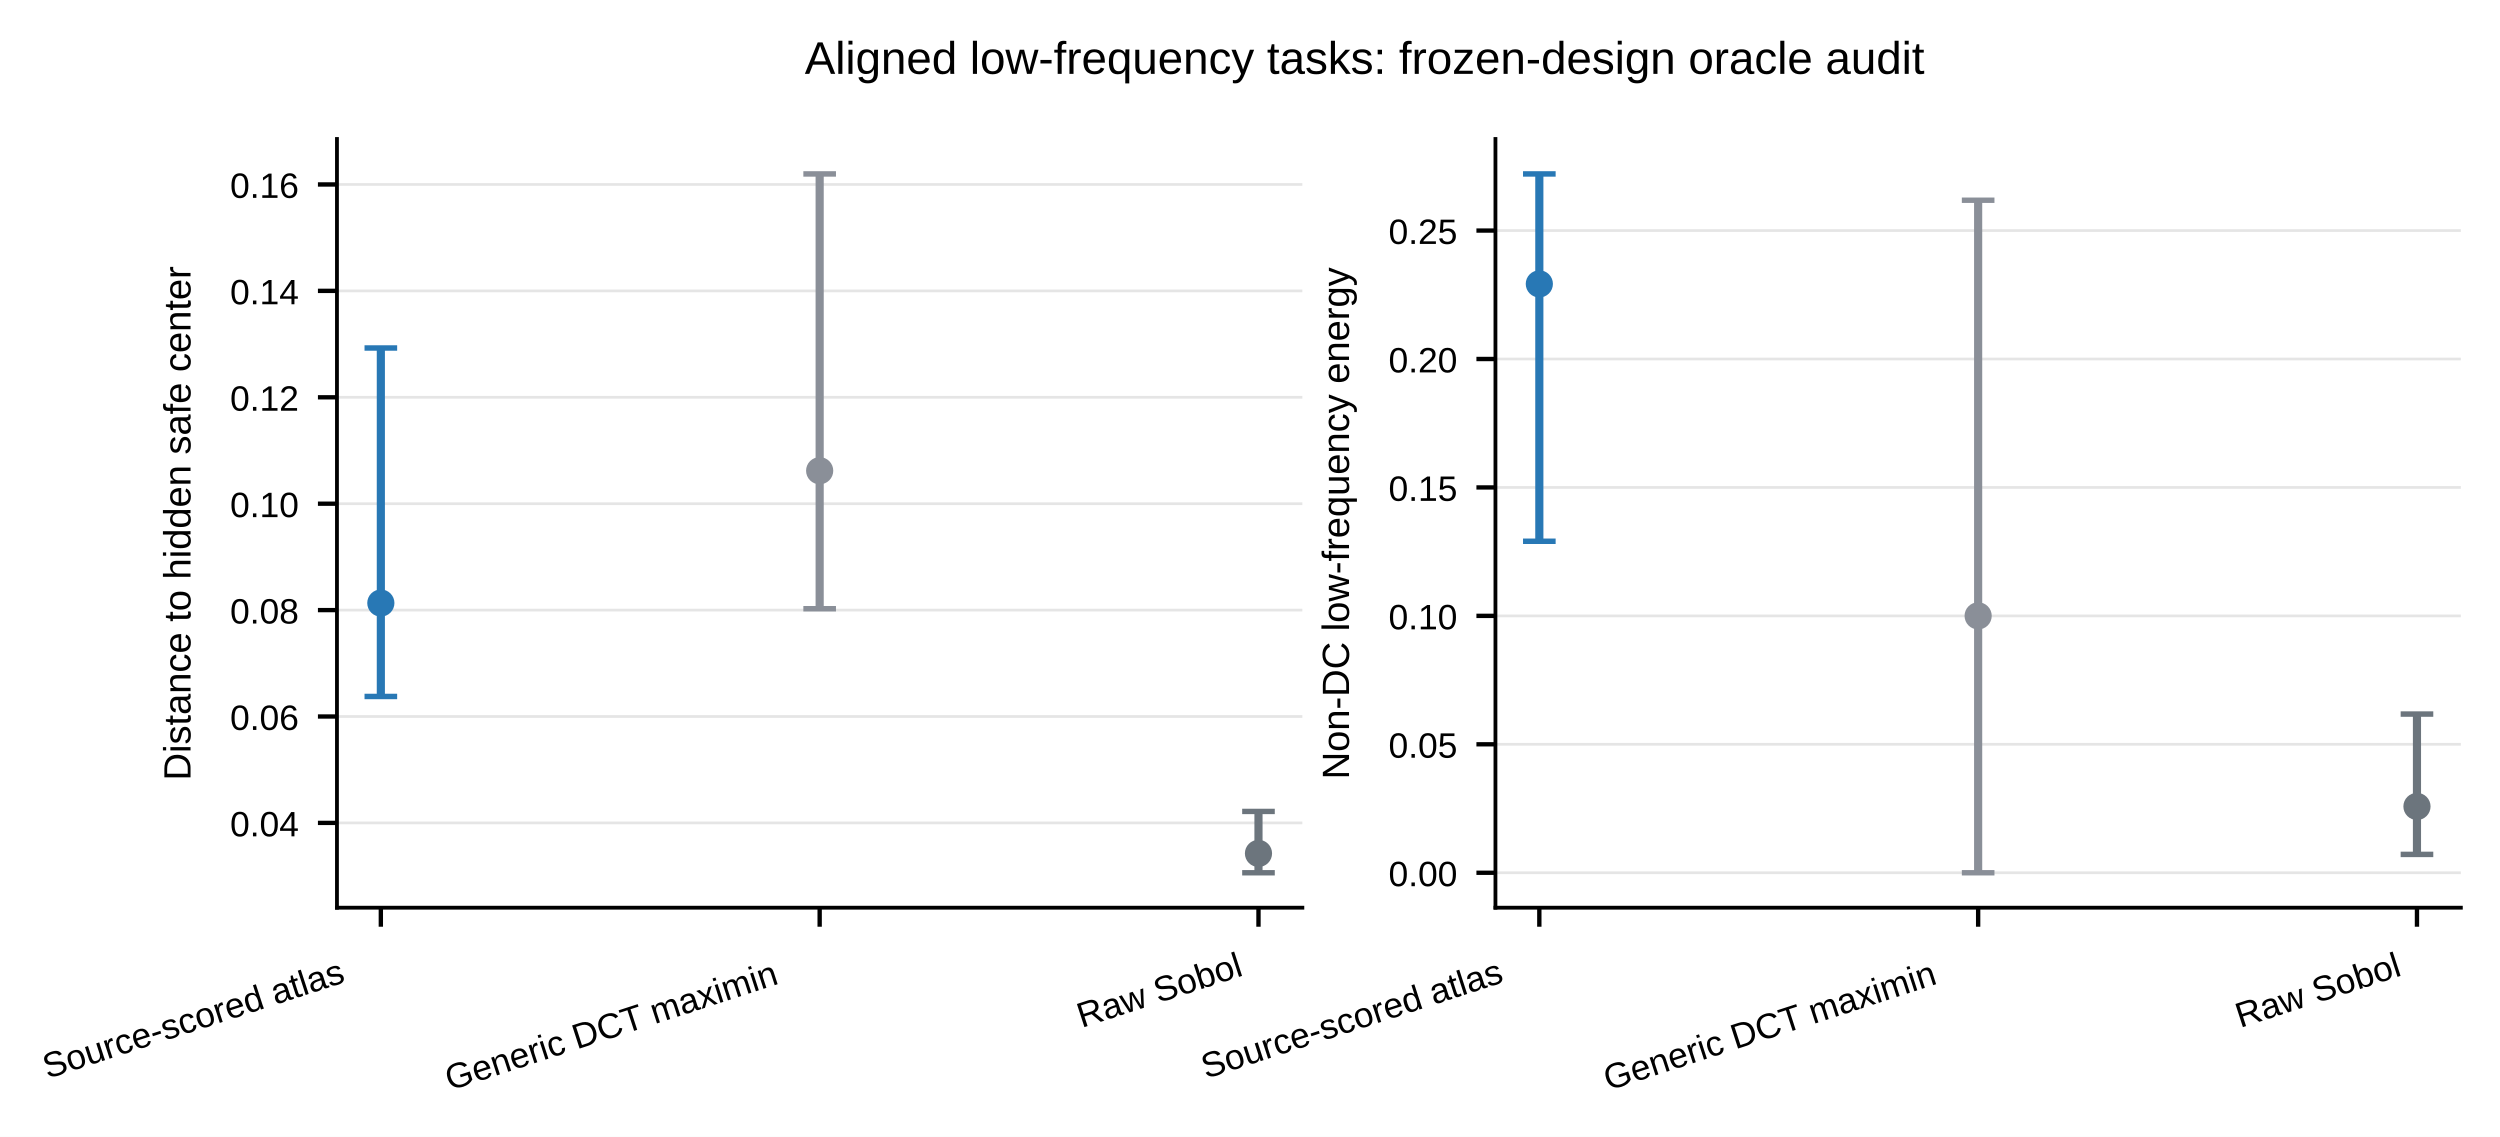
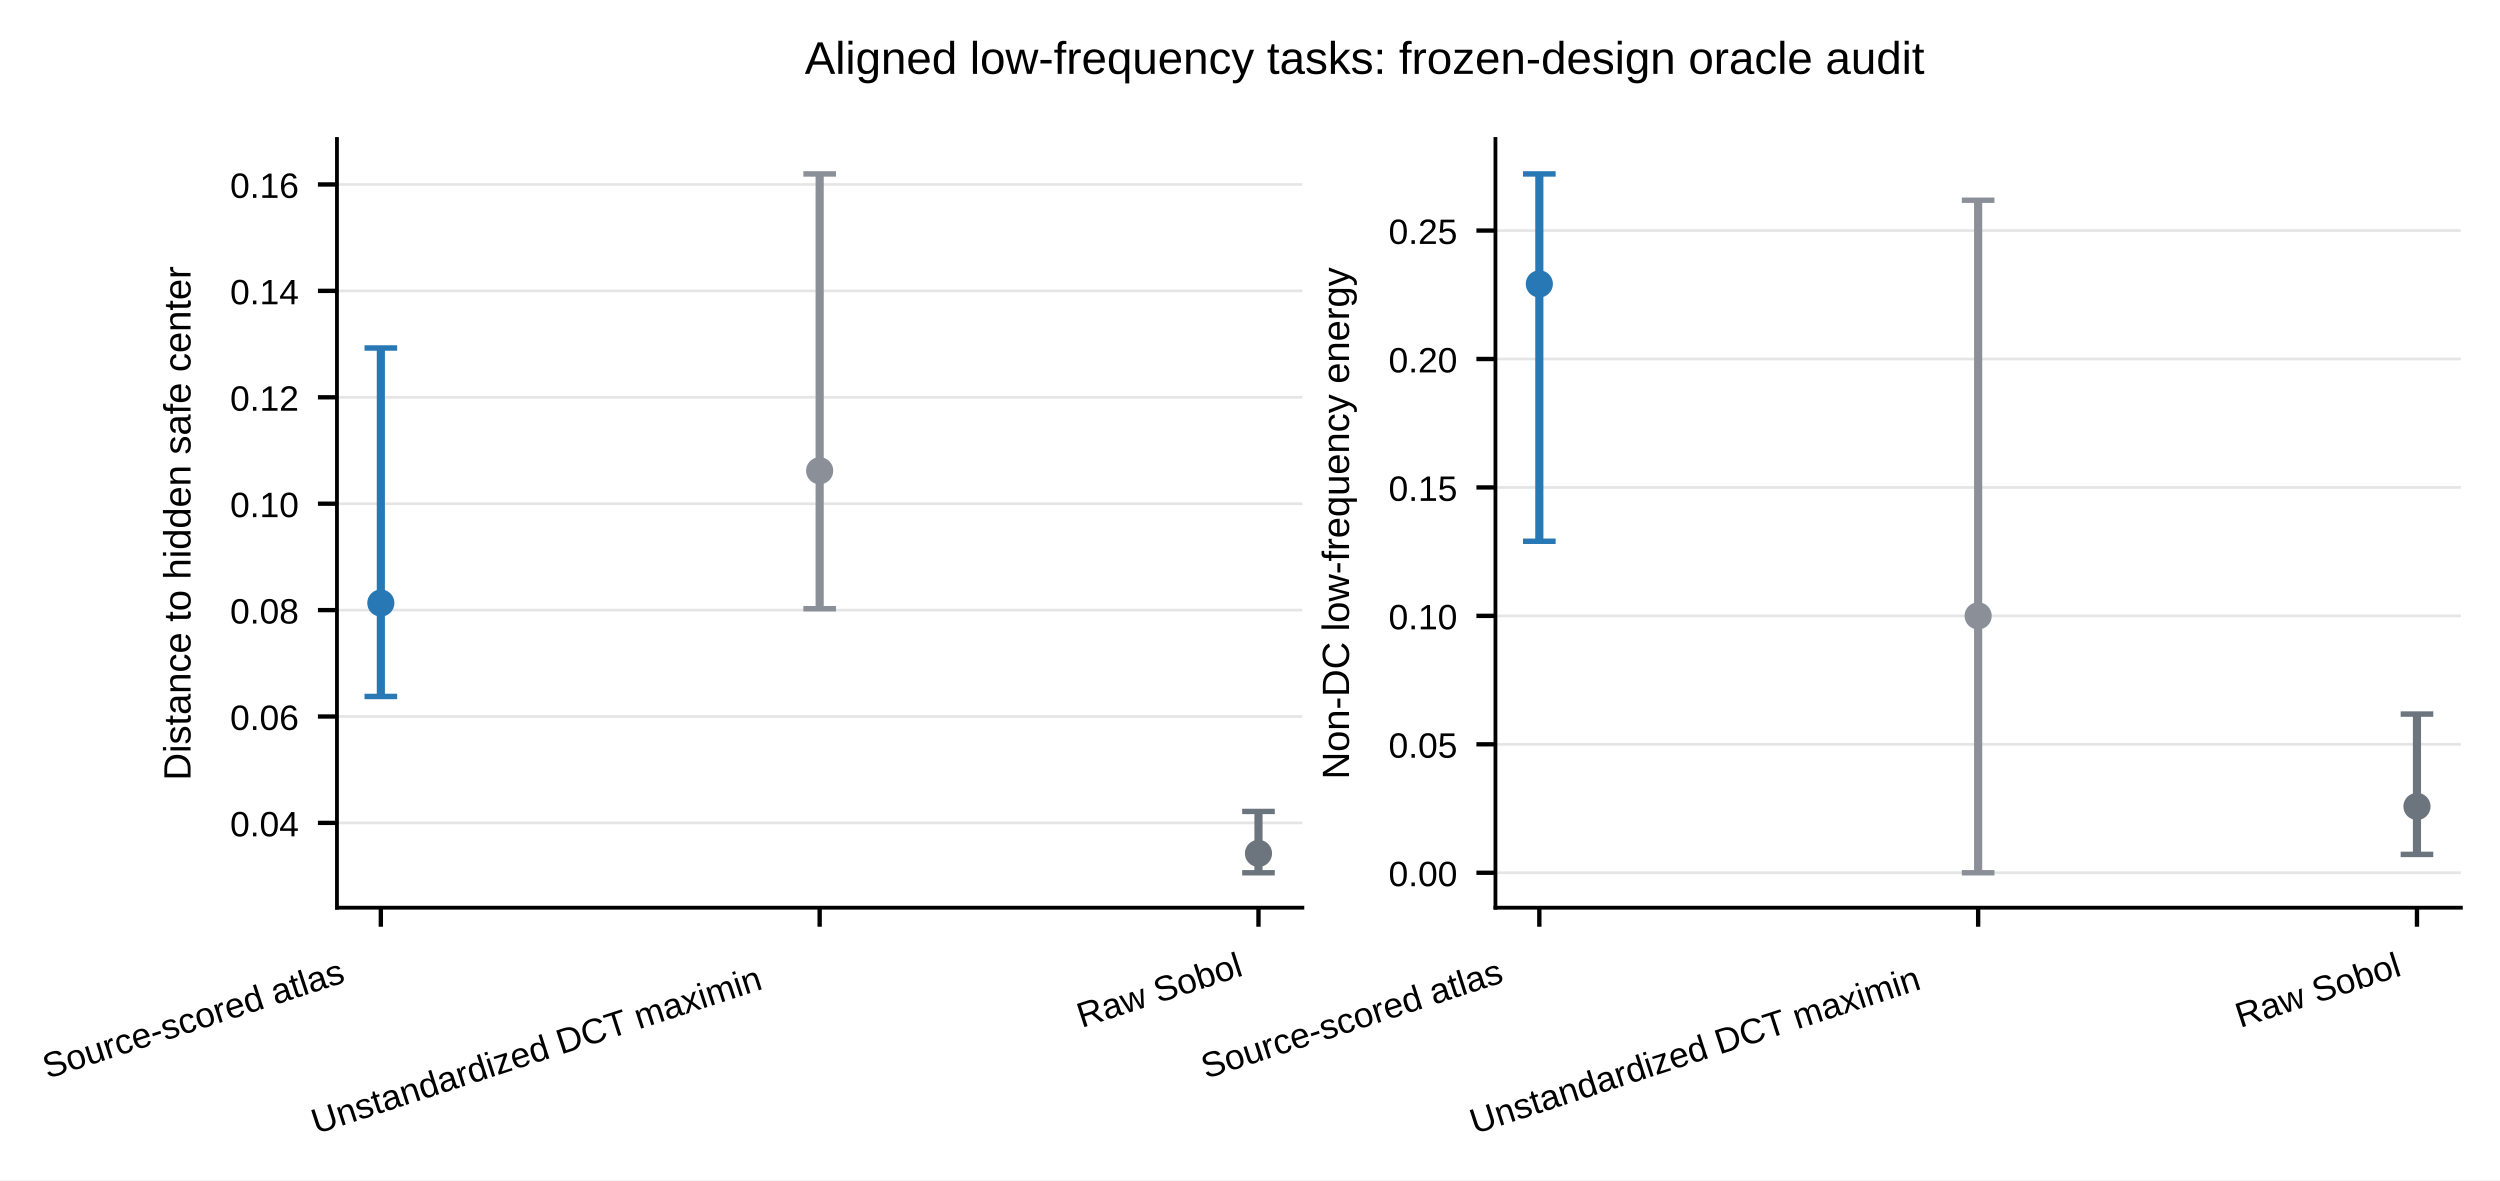
- <svg xmlns="http://www.w3.org/2000/svg" xmlns:xlink="http://www.w3.org/1999/xlink" width="459.769pt" height="209.079pt" viewBox="0 0 459.769 209.079" version="1.1">
+ <svg xmlns="http://www.w3.org/2000/svg" xmlns:xlink="http://www.w3.org/1999/xlink" width="459.769pt" height="217.065pt" viewBox="0 0 459.769 217.065" version="1.1">
  <defs>
    <style type="text/css">*{stroke-linejoin: round; stroke-linecap: butt}</style>
  </defs>
  <g id="figure_1">
    <g id="patch_1">
-       <path d="M 0 209.079 L 459.769 209.079 L 459.769 0 L 0 0 z " style="fill: #ffffff" />
+       <path d="M 0 217.065 L 459.769 217.065 L 459.769 0 L 0 0 z " style="fill: #ffffff" />
    </g>
    <g id="axes_1">
      <g id="patch_2">
        <path d="M 61.969 166.932 L 239.514 166.932 L 239.514 25.56 L 61.969 25.56 z " style="fill: #ffffff" />
      </g>
      <g id="matplotlib.axis_1">
        <g id="xtick_1">
          <g id="line2d_1">
            <defs>
-               <path id="mb98e358370" d="M 0 0 L 0 3.5 " style="stroke: #000000; stroke-width: 0.8" />
+               <path id="m4f5fe48f2e" d="M 0 0 L 0 3.5 " style="stroke: #000000; stroke-width: 0.8" />
            </defs>
            <g>
-               <use xlink:href="#mb98e358370" x="70.039" y="166.932" style="stroke: #000000; stroke-width: 0.8" />
+               <use xlink:href="#m4f5fe48f2e" x="70.039" y="166.932" style="stroke: #000000; stroke-width: 0.8" />
            </g>
          </g>
          <g id="text_1">
            <text style="font-size: 6.5px; font-family: 'Arial', 'Helvetica', 'DejaVu Sans', sans-serif" transform="translate(8.72623 198.4153) rotate(-18)">Source-scored atlas</text>
          </g>
        </g>
        <g id="xtick_2">
          <g id="line2d_2">
            <g>
-               <use xlink:href="#mb98e358370" x="150.742" y="166.932" style="stroke: #000000; stroke-width: 0.8" />
+               <use xlink:href="#m4f5fe48f2e" x="150.742" y="166.932" style="stroke: #000000; stroke-width: 0.8" />
            </g>
          </g>
          <g id="text_2">
-             <text style="font-size: 6.5px; font-family: 'Arial', 'Helvetica', 'DejaVu Sans', sans-serif" transform="translate(82.72621 200.5931) rotate(-18)">Generic DCT maximin</text>
+             <text style="font-size: 6.5px; font-family: 'Arial', 'Helvetica', 'DejaVu Sans', sans-serif" transform="translate(58.14653 208.5795) rotate(-18)">Unstandardized DCT maximin</text>
          </g>
        </g>
        <g id="xtick_3">
          <g id="line2d_3">
            <g>
-               <use xlink:href="#mb98e358370" x="231.444" y="166.932" style="stroke: #000000; stroke-width: 0.8" />
+               <use xlink:href="#m4f5fe48f2e" x="231.444" y="166.932" style="stroke: #000000; stroke-width: 0.8" />
            </g>
          </g>
          <g id="text_3">
            <text style="font-size: 6.5px; font-family: 'Arial', 'Helvetica', 'DejaVu Sans', sans-serif" transform="translate(198.93 189.058) rotate(-18)">Raw Sobol</text>
          </g>
        </g>
      </g>
      <g id="matplotlib.axis_2">
        <g id="ytick_1">
          <g id="line2d_4">
-             <path d="M 61.969 151.341 L 239.514 151.341 " clip-path="url(#pd9d3723306)" style="fill: none; stroke: #e5e5e5; stroke-width: 0.5; stroke-linecap: square" />
+             <path d="M 61.969 151.341 L 239.514 151.341 " clip-path="url(#p0f35e1a92f)" style="fill: none; stroke: #e5e5e5; stroke-width: 0.5; stroke-linecap: square" />
          </g>
          <g id="line2d_5">
            <defs>
-               <path id="mb928a11ca6" d="M 0 0 L -3.5 0 " style="stroke: #000000; stroke-width: 0.8" />
+               <path id="m8d4836cad5" d="M 0 0 L -3.5 0 " style="stroke: #000000; stroke-width: 0.8" />
            </defs>
            <g>
-               <use xlink:href="#mb928a11ca6" x="61.969" y="151.341" style="stroke: #000000; stroke-width: 0.8" />
+               <use xlink:href="#m8d4836cad5" x="61.969" y="151.341" style="stroke: #000000; stroke-width: 0.8" />
            </g>
          </g>
          <g id="text_4">
            <text style="font-size: 6.5px; font-family: 'Arial', 'Helvetica', 'DejaVu Sans', sans-serif; text-anchor: end" x="54.969" y="153.811" transform="rotate(-0 54.96897 153.8107)">0.04</text>
          </g>
        </g>
        <g id="ytick_2">
          <g id="line2d_6">
-             <path d="M 61.969 131.772 L 239.514 131.772 " clip-path="url(#pd9d3723306)" style="fill: none; stroke: #e5e5e5; stroke-width: 0.5; stroke-linecap: square" />
+             <path d="M 61.969 131.772 L 239.514 131.772 " clip-path="url(#p0f35e1a92f)" style="fill: none; stroke: #e5e5e5; stroke-width: 0.5; stroke-linecap: square" />
          </g>
          <g id="line2d_7">
            <g>
-               <use xlink:href="#mb928a11ca6" x="61.969" y="131.772" style="stroke: #000000; stroke-width: 0.8" />
+               <use xlink:href="#m8d4836cad5" x="61.969" y="131.772" style="stroke: #000000; stroke-width: 0.8" />
            </g>
          </g>
          <g id="text_5">
            <text style="font-size: 6.5px; font-family: 'Arial', 'Helvetica', 'DejaVu Sans', sans-serif; text-anchor: end" x="54.969" y="134.241" transform="rotate(-0 54.96897 134.2413)">0.06</text>
          </g>
        </g>
        <g id="ytick_3">
          <g id="line2d_8">
-             <path d="M 61.969 112.202 L 239.514 112.202 " clip-path="url(#pd9d3723306)" style="fill: none; stroke: #e5e5e5; stroke-width: 0.5; stroke-linecap: square" />
+             <path d="M 61.969 112.202 L 239.514 112.202 " clip-path="url(#p0f35e1a92f)" style="fill: none; stroke: #e5e5e5; stroke-width: 0.5; stroke-linecap: square" />
          </g>
          <g id="line2d_9">
            <g>
-               <use xlink:href="#mb928a11ca6" x="61.969" y="112.202" style="stroke: #000000; stroke-width: 0.8" />
+               <use xlink:href="#m8d4836cad5" x="61.969" y="112.202" style="stroke: #000000; stroke-width: 0.8" />
            </g>
          </g>
          <g id="text_6">
            <text style="font-size: 6.5px; font-family: 'Arial', 'Helvetica', 'DejaVu Sans', sans-serif; text-anchor: end" x="54.969" y="114.672" transform="rotate(-0 54.96897 114.6719)">0.08</text>
          </g>
        </g>
        <g id="ytick_4">
          <g id="line2d_10">
-             <path d="M 61.969 92.633 L 239.514 92.633 " clip-path="url(#pd9d3723306)" style="fill: none; stroke: #e5e5e5; stroke-width: 0.5; stroke-linecap: square" />
+             <path d="M 61.969 92.633 L 239.514 92.633 " clip-path="url(#p0f35e1a92f)" style="fill: none; stroke: #e5e5e5; stroke-width: 0.5; stroke-linecap: square" />
          </g>
          <g id="line2d_11">
            <g>
-               <use xlink:href="#mb928a11ca6" x="61.969" y="92.633" style="stroke: #000000; stroke-width: 0.8" />
+               <use xlink:href="#m8d4836cad5" x="61.969" y="92.633" style="stroke: #000000; stroke-width: 0.8" />
            </g>
          </g>
          <g id="text_7">
            <text style="font-size: 6.5px; font-family: 'Arial', 'Helvetica', 'DejaVu Sans', sans-serif; text-anchor: end" x="54.969" y="95.102" transform="rotate(-0 54.96897 95.10249)">0.10</text>
          </g>
        </g>
        <g id="ytick_5">
          <g id="line2d_12">
-             <path d="M 61.969 73.064 L 239.514 73.064 " clip-path="url(#pd9d3723306)" style="fill: none; stroke: #e5e5e5; stroke-width: 0.5; stroke-linecap: square" />
+             <path d="M 61.969 73.064 L 239.514 73.064 " clip-path="url(#p0f35e1a92f)" style="fill: none; stroke: #e5e5e5; stroke-width: 0.5; stroke-linecap: square" />
          </g>
          <g id="line2d_13">
            <g>
-               <use xlink:href="#mb928a11ca6" x="61.969" y="73.064" style="stroke: #000000; stroke-width: 0.8" />
+               <use xlink:href="#m8d4836cad5" x="61.969" y="73.064" style="stroke: #000000; stroke-width: 0.8" />
            </g>
          </g>
          <g id="text_8">
            <text style="font-size: 6.5px; font-family: 'Arial', 'Helvetica', 'DejaVu Sans', sans-serif; text-anchor: end" x="54.969" y="75.533" transform="rotate(-0 54.96897 75.53309)">0.12</text>
          </g>
        </g>
        <g id="ytick_6">
          <g id="line2d_14">
-             <path d="M 61.969 53.494 L 239.514 53.494 " clip-path="url(#pd9d3723306)" style="fill: none; stroke: #e5e5e5; stroke-width: 0.5; stroke-linecap: square" />
+             <path d="M 61.969 53.494 L 239.514 53.494 " clip-path="url(#p0f35e1a92f)" style="fill: none; stroke: #e5e5e5; stroke-width: 0.5; stroke-linecap: square" />
          </g>
          <g id="line2d_15">
            <g>
-               <use xlink:href="#mb928a11ca6" x="61.969" y="53.494" style="stroke: #000000; stroke-width: 0.8" />
+               <use xlink:href="#m8d4836cad5" x="61.969" y="53.494" style="stroke: #000000; stroke-width: 0.8" />
            </g>
          </g>
          <g id="text_9">
            <text style="font-size: 6.5px; font-family: 'Arial', 'Helvetica', 'DejaVu Sans', sans-serif; text-anchor: end" x="54.969" y="55.964" transform="rotate(-0 54.96897 55.96369)">0.14</text>
          </g>
        </g>
        <g id="ytick_7">
          <g id="line2d_16">
-             <path d="M 61.969 33.925 L 239.514 33.925 " clip-path="url(#pd9d3723306)" style="fill: none; stroke: #e5e5e5; stroke-width: 0.5; stroke-linecap: square" />
+             <path d="M 61.969 33.925 L 239.514 33.925 " clip-path="url(#p0f35e1a92f)" style="fill: none; stroke: #e5e5e5; stroke-width: 0.5; stroke-linecap: square" />
          </g>
          <g id="line2d_17">
            <g>
-               <use xlink:href="#mb928a11ca6" x="61.969" y="33.925" style="stroke: #000000; stroke-width: 0.8" />
+               <use xlink:href="#m8d4836cad5" x="61.969" y="33.925" style="stroke: #000000; stroke-width: 0.8" />
            </g>
          </g>
          <g id="text_10">
            <text style="font-size: 6.5px; font-family: 'Arial', 'Helvetica', 'DejaVu Sans', sans-serif; text-anchor: end" x="54.969" y="36.394" transform="rotate(-0 54.96897 36.39429)">0.16</text>
          </g>
        </g>
        <g id="text_11">
          <text style="font-size: 7px; font-family: 'Arial', 'Helvetica', 'DejaVu Sans', sans-serif; text-anchor: middle" x="35.041" y="96.246" transform="rotate(-90 35.04053 96.246)">Distance to hidden safe center</text>
        </g>
      </g>
      <g id="patch_3">
        <path d="M 61.969 166.932 L 61.969 25.56 " style="fill: none; stroke: #000000; stroke-width: 0.7; stroke-linejoin: miter; stroke-linecap: square" />
      </g>
      <g id="patch_4">
        <path d="M 61.969 166.932 L 239.514 166.932 " style="fill: none; stroke: #000000; stroke-width: 0.7; stroke-linejoin: miter; stroke-linecap: square" />
      </g>
      <g id="LineCollection_1">
-         <path d="M 70.039 128.085 L 70.039 64.001 " clip-path="url(#pd9d3723306)" style="fill: none; stroke: #2878b5; stroke-width: 1.5" />
+         <path d="M 70.039 128.085 L 70.039 64.001 " clip-path="url(#p0f35e1a92f)" style="fill: none; stroke: #2878b5; stroke-width: 1.5" />
      </g>
      <g id="line2d_18">
        <defs>
-           <path id="maf0c129cb4" d="M 3 0 L -3 -0 " style="stroke: #2878b5" />
-         </defs>
-         <g clip-path="url(#pd9d3723306)">
-           <use xlink:href="#maf0c129cb4" x="70.039" y="128.085" style="fill: #2878b5; stroke: #2878b5" />
+           <path id="m50826a1b98" d="M 3 0 L -3 -0 " style="stroke: #2878b5" />
+         </defs>
+         <g clip-path="url(#p0f35e1a92f)">
+           <use xlink:href="#m50826a1b98" x="70.039" y="128.085" style="fill: #2878b5; stroke: #2878b5" />
        </g>
      </g>
      <g id="line2d_19">
-         <g clip-path="url(#pd9d3723306)">
-           <use xlink:href="#maf0c129cb4" x="70.039" y="64.001" style="fill: #2878b5; stroke: #2878b5" />
+         <g clip-path="url(#p0f35e1a92f)">
+           <use xlink:href="#m50826a1b98" x="70.039" y="64.001" style="fill: #2878b5; stroke: #2878b5" />
        </g>
      </g>
      <g id="LineCollection_2">
-         <path d="M 150.742 111.951 L 150.742 31.986 " clip-path="url(#pd9d3723306)" style="fill: none; stroke: #8a8f98; stroke-width: 1.5" />
+         <path d="M 150.742 111.951 L 150.742 31.986 " clip-path="url(#p0f35e1a92f)" style="fill: none; stroke: #8a8f98; stroke-width: 1.5" />
      </g>
      <g id="line2d_20">
        <defs>
-           <path id="m10d795a74e" d="M 3 0 L -3 -0 " style="stroke: #8a8f98" />
-         </defs>
-         <g clip-path="url(#pd9d3723306)">
-           <use xlink:href="#m10d795a74e" x="150.742" y="111.951" style="fill: #8a8f98; stroke: #8a8f98" />
+           <path id="m8474475adc" d="M 3 0 L -3 -0 " style="stroke: #8a8f98" />
+         </defs>
+         <g clip-path="url(#p0f35e1a92f)">
+           <use xlink:href="#m8474475adc" x="150.742" y="111.951" style="fill: #8a8f98; stroke: #8a8f98" />
        </g>
      </g>
      <g id="line2d_21">
-         <g clip-path="url(#pd9d3723306)">
-           <use xlink:href="#m10d795a74e" x="150.742" y="31.986" style="fill: #8a8f98; stroke: #8a8f98" />
+         <g clip-path="url(#p0f35e1a92f)">
+           <use xlink:href="#m8474475adc" x="150.742" y="31.986" style="fill: #8a8f98; stroke: #8a8f98" />
        </g>
      </g>
      <g id="LineCollection_3">
-         <path d="M 231.444 160.506 L 231.444 149.227 " clip-path="url(#pd9d3723306)" style="fill: none; stroke: #6c757d; stroke-width: 1.5" />
+         <path d="M 231.444 160.506 L 231.444 149.227 " clip-path="url(#p0f35e1a92f)" style="fill: none; stroke: #6c757d; stroke-width: 1.5" />
      </g>
      <g id="line2d_22">
        <defs>
-           <path id="m1f20d39569" d="M 3 0 L -3 -0 " style="stroke: #6c757d" />
-         </defs>
-         <g clip-path="url(#pd9d3723306)">
-           <use xlink:href="#m1f20d39569" x="231.444" y="160.506" style="fill: #6c757d; stroke: #6c757d" />
+           <path id="mfd56d70ccc" d="M 3 0 L -3 -0 " style="stroke: #6c757d" />
+         </defs>
+         <g clip-path="url(#p0f35e1a92f)">
+           <use xlink:href="#mfd56d70ccc" x="231.444" y="160.506" style="fill: #6c757d; stroke: #6c757d" />
        </g>
      </g>
      <g id="line2d_23">
-         <g clip-path="url(#pd9d3723306)">
-           <use xlink:href="#m1f20d39569" x="231.444" y="149.227" style="fill: #6c757d; stroke: #6c757d" />
+         <g clip-path="url(#p0f35e1a92f)">
+           <use xlink:href="#mfd56d70ccc" x="231.444" y="149.227" style="fill: #6c757d; stroke: #6c757d" />
        </g>
      </g>
      <g id="line2d_24">
        <defs>
-           <path id="mbd29ed575e" d="M 0 2 C 0.53 2 1.039 1.789 1.414 1.414 C 1.789 1.039 2 0.53 2 0 C 2 -0.53 1.789 -1.039 1.414 -1.414 C 1.039 -1.789 0.53 -2 0 -2 C -0.53 -2 -1.039 -1.789 -1.414 -1.414 C -1.789 -1.039 -2 -0.53 -2 0 C -2 0.53 -1.789 1.039 -1.414 1.414 C -1.039 1.789 -0.53 2 0 2 z " style="stroke: #2878b5" />
-         </defs>
-         <g clip-path="url(#pd9d3723306)">
-           <use xlink:href="#mbd29ed575e" x="70.039" y="110.905" style="fill: #2878b5; stroke: #2878b5" />
+           <path id="m4d6c8a8531" d="M 0 2 C 0.53 2 1.039 1.789 1.414 1.414 C 1.789 1.039 2 0.53 2 0 C 2 -0.53 1.789 -1.039 1.414 -1.414 C 1.039 -1.789 0.53 -2 0 -2 C -0.53 -2 -1.039 -1.789 -1.414 -1.414 C -1.789 -1.039 -2 -0.53 -2 0 C -2 0.53 -1.789 1.039 -1.414 1.414 C -1.039 1.789 -0.53 2 0 2 z " style="stroke: #2878b5" />
+         </defs>
+         <g clip-path="url(#p0f35e1a92f)">
+           <use xlink:href="#m4d6c8a8531" x="70.039" y="110.905" style="fill: #2878b5; stroke: #2878b5" />
        </g>
      </g>
      <g id="line2d_25">
        <defs>
-           <path id="m57d4f3e8a6" d="M 0 2 C 0.53 2 1.039 1.789 1.414 1.414 C 1.789 1.039 2 0.53 2 0 C 2 -0.53 1.789 -1.039 1.414 -1.414 C 1.039 -1.789 0.53 -2 0 -2 C -0.53 -2 -1.039 -1.789 -1.414 -1.414 C -1.789 -1.039 -2 -0.53 -2 0 C -2 0.53 -1.789 1.039 -1.414 1.414 C -1.039 1.789 -0.53 2 0 2 z " style="stroke: #8a8f98" />
-         </defs>
-         <g clip-path="url(#pd9d3723306)">
-           <use xlink:href="#m57d4f3e8a6" x="150.742" y="86.57" style="fill: #8a8f98; stroke: #8a8f98" />
+           <path id="mee2d96d177" d="M 0 2 C 0.53 2 1.039 1.789 1.414 1.414 C 1.789 1.039 2 0.53 2 0 C 2 -0.53 1.789 -1.039 1.414 -1.414 C 1.039 -1.789 0.53 -2 0 -2 C -0.53 -2 -1.039 -1.789 -1.414 -1.414 C -1.789 -1.039 -2 -0.53 -2 0 C -2 0.53 -1.789 1.039 -1.414 1.414 C -1.039 1.789 -0.53 2 0 2 z " style="stroke: #8a8f98" />
+         </defs>
+         <g clip-path="url(#p0f35e1a92f)">
+           <use xlink:href="#mee2d96d177" x="150.742" y="86.57" style="fill: #8a8f98; stroke: #8a8f98" />
        </g>
      </g>
      <g id="line2d_26">
        <defs>
-           <path id="m4a54808464" d="M 0 2 C 0.53 2 1.039 1.789 1.414 1.414 C 1.789 1.039 2 0.53 2 0 C 2 -0.53 1.789 -1.039 1.414 -1.414 C 1.039 -1.789 0.53 -2 0 -2 C -0.53 -2 -1.039 -1.789 -1.414 -1.414 C -1.789 -1.039 -2 -0.53 -2 0 C -2 0.53 -1.789 1.039 -1.414 1.414 C -1.039 1.789 -0.53 2 0 2 z " style="stroke: #6c757d" />
-         </defs>
-         <g clip-path="url(#pd9d3723306)">
-           <use xlink:href="#m4a54808464" x="231.444" y="156.949" style="fill: #6c757d; stroke: #6c757d" />
+           <path id="m56569e4ada" d="M 0 2 C 0.53 2 1.039 1.789 1.414 1.414 C 1.789 1.039 2 0.53 2 0 C 2 -0.53 1.789 -1.039 1.414 -1.414 C 1.039 -1.789 0.53 -2 0 -2 C -0.53 -2 -1.039 -1.789 -1.414 -1.414 C -1.789 -1.039 -2 -0.53 -2 0 C -2 0.53 -1.789 1.039 -1.414 1.414 C -1.039 1.789 -0.53 2 0 2 z " style="stroke: #6c757d" />
+         </defs>
+         <g clip-path="url(#p0f35e1a92f)">
+           <use xlink:href="#m56569e4ada" x="231.444" y="156.949" style="fill: #6c757d; stroke: #6c757d" />
        </g>
      </g>
    </g>
    <g id="axes_2">
      <g id="patch_5">
        <path d="M 275.024 166.932 L 452.569 166.932 L 452.569 25.56 L 275.024 25.56 z " style="fill: #ffffff" />
      </g>
      <g id="matplotlib.axis_3">
        <g id="xtick_4">
          <g id="line2d_27">
            <g>
-               <use xlink:href="#mb98e358370" x="283.094" y="166.932" style="stroke: #000000; stroke-width: 0.8" />
+               <use xlink:href="#m4f5fe48f2e" x="283.094" y="166.932" style="stroke: #000000; stroke-width: 0.8" />
            </g>
          </g>
          <g id="text_12">
            <text style="font-size: 6.5px; font-family: 'Arial', 'Helvetica', 'DejaVu Sans', sans-serif" transform="translate(221.7808 198.4153) rotate(-18)">Source-scored atlas</text>
          </g>
        </g>
        <g id="xtick_5">
          <g id="line2d_28">
            <g>
-               <use xlink:href="#mb98e358370" x="363.796" y="166.932" style="stroke: #000000; stroke-width: 0.8" />
+               <use xlink:href="#m4f5fe48f2e" x="363.796" y="166.932" style="stroke: #000000; stroke-width: 0.8" />
            </g>
          </g>
          <g id="text_13">
-             <text style="font-size: 6.5px; font-family: 'Arial', 'Helvetica', 'DejaVu Sans', sans-serif" transform="translate(295.7808 200.5931) rotate(-18)">Generic DCT maximin</text>
+             <text style="font-size: 6.5px; font-family: 'Arial', 'Helvetica', 'DejaVu Sans', sans-serif" transform="translate(271.2011 208.5795) rotate(-18)">Unstandardized DCT maximin</text>
          </g>
        </g>
        <g id="xtick_6">
          <g id="line2d_29">
            <g>
-               <use xlink:href="#mb98e358370" x="444.499" y="166.932" style="stroke: #000000; stroke-width: 0.8" />
+               <use xlink:href="#m4f5fe48f2e" x="444.499" y="166.932" style="stroke: #000000; stroke-width: 0.8" />
            </g>
          </g>
          <g id="text_14">
            <text style="font-size: 6.5px; font-family: 'Arial', 'Helvetica', 'DejaVu Sans', sans-serif" transform="translate(411.9845 189.058) rotate(-18)">Raw Sobol</text>
          </g>
        </g>
      </g>
      <g id="matplotlib.axis_4">
        <g id="ytick_8">
          <g id="line2d_30">
-             <path d="M 275.024 160.506 L 452.569 160.506 " clip-path="url(#p1215fb3797)" style="fill: none; stroke: #e5e5e5; stroke-width: 0.5; stroke-linecap: square" />
+             <path d="M 275.024 160.506 L 452.569 160.506 " clip-path="url(#pd8466b58ce)" style="fill: none; stroke: #e5e5e5; stroke-width: 0.5; stroke-linecap: square" />
          </g>
          <g id="line2d_31">
            <g>
-               <use xlink:href="#mb928a11ca6" x="275.024" y="160.506" style="stroke: #000000; stroke-width: 0.8" />
+               <use xlink:href="#m8d4836cad5" x="275.024" y="160.506" style="stroke: #000000; stroke-width: 0.8" />
            </g>
          </g>
          <g id="text_15">
            <text style="font-size: 6.5px; font-family: 'Arial', 'Helvetica', 'DejaVu Sans', sans-serif; text-anchor: end" x="268.024" y="162.975" transform="rotate(-0 268.0235 162.9755)">0.00</text>
          </g>
        </g>
        <g id="ytick_9">
          <g id="line2d_32">
-             <path d="M 275.024 136.885 L 452.569 136.885 " clip-path="url(#p1215fb3797)" style="fill: none; stroke: #e5e5e5; stroke-width: 0.5; stroke-linecap: square" />
+             <path d="M 275.024 136.885 L 452.569 136.885 " clip-path="url(#pd8466b58ce)" style="fill: none; stroke: #e5e5e5; stroke-width: 0.5; stroke-linecap: square" />
          </g>
          <g id="line2d_33">
            <g>
-               <use xlink:href="#mb928a11ca6" x="275.024" y="136.885" style="stroke: #000000; stroke-width: 0.8" />
+               <use xlink:href="#m8d4836cad5" x="275.024" y="136.885" style="stroke: #000000; stroke-width: 0.8" />
            </g>
          </g>
          <g id="text_16">
            <text style="font-size: 6.5px; font-family: 'Arial', 'Helvetica', 'DejaVu Sans', sans-serif; text-anchor: end" x="268.024" y="139.354" transform="rotate(-0 268.0235 139.3544)">0.05</text>
          </g>
        </g>
        <g id="ytick_10">
          <g id="line2d_34">
-             <path d="M 275.024 113.264 L 452.569 113.264 " clip-path="url(#p1215fb3797)" style="fill: none; stroke: #e5e5e5; stroke-width: 0.5; stroke-linecap: square" />
+             <path d="M 275.024 113.264 L 452.569 113.264 " clip-path="url(#pd8466b58ce)" style="fill: none; stroke: #e5e5e5; stroke-width: 0.5; stroke-linecap: square" />
          </g>
          <g id="line2d_35">
            <g>
-               <use xlink:href="#mb928a11ca6" x="275.024" y="113.264" style="stroke: #000000; stroke-width: 0.8" />
+               <use xlink:href="#m8d4836cad5" x="275.024" y="113.264" style="stroke: #000000; stroke-width: 0.8" />
            </g>
          </g>
          <g id="text_17">
            <text style="font-size: 6.5px; font-family: 'Arial', 'Helvetica', 'DejaVu Sans', sans-serif; text-anchor: end" x="268.024" y="115.733" transform="rotate(-0 268.0235 115.7334)">0.10</text>
          </g>
        </g>
        <g id="ytick_11">
          <g id="line2d_36">
-             <path d="M 275.024 89.643 L 452.569 89.643 " clip-path="url(#p1215fb3797)" style="fill: none; stroke: #e5e5e5; stroke-width: 0.5; stroke-linecap: square" />
+             <path d="M 275.024 89.643 L 452.569 89.643 " clip-path="url(#pd8466b58ce)" style="fill: none; stroke: #e5e5e5; stroke-width: 0.5; stroke-linecap: square" />
          </g>
          <g id="line2d_37">
            <g>
-               <use xlink:href="#mb928a11ca6" x="275.024" y="89.643" style="stroke: #000000; stroke-width: 0.8" />
+               <use xlink:href="#m8d4836cad5" x="275.024" y="89.643" style="stroke: #000000; stroke-width: 0.8" />
            </g>
          </g>
          <g id="text_18">
            <text style="font-size: 6.5px; font-family: 'Arial', 'Helvetica', 'DejaVu Sans', sans-serif; text-anchor: end" x="268.024" y="92.112" transform="rotate(-0 268.0235 92.11228)">0.15</text>
          </g>
        </g>
        <g id="ytick_12">
          <g id="line2d_38">
-             <path d="M 275.024 66.022 L 452.569 66.022 " clip-path="url(#p1215fb3797)" style="fill: none; stroke: #e5e5e5; stroke-width: 0.5; stroke-linecap: square" />
+             <path d="M 275.024 66.022 L 452.569 66.022 " clip-path="url(#pd8466b58ce)" style="fill: none; stroke: #e5e5e5; stroke-width: 0.5; stroke-linecap: square" />
          </g>
          <g id="line2d_39">
            <g>
-               <use xlink:href="#mb928a11ca6" x="275.024" y="66.022" style="stroke: #000000; stroke-width: 0.8" />
+               <use xlink:href="#m8d4836cad5" x="275.024" y="66.022" style="stroke: #000000; stroke-width: 0.8" />
            </g>
          </g>
          <g id="text_19">
            <text style="font-size: 6.5px; font-family: 'Arial', 'Helvetica', 'DejaVu Sans', sans-serif; text-anchor: end" x="268.024" y="68.491" transform="rotate(-0 268.0235 68.49121)">0.20</text>
          </g>
        </g>
        <g id="ytick_13">
          <g id="line2d_40">
-             <path d="M 275.024 42.401 L 452.569 42.401 " clip-path="url(#p1215fb3797)" style="fill: none; stroke: #e5e5e5; stroke-width: 0.5; stroke-linecap: square" />
+             <path d="M 275.024 42.401 L 452.569 42.401 " clip-path="url(#pd8466b58ce)" style="fill: none; stroke: #e5e5e5; stroke-width: 0.5; stroke-linecap: square" />
          </g>
          <g id="line2d_41">
            <g>
-               <use xlink:href="#mb928a11ca6" x="275.024" y="42.401" style="stroke: #000000; stroke-width: 0.8" />
+               <use xlink:href="#m8d4836cad5" x="275.024" y="42.401" style="stroke: #000000; stroke-width: 0.8" />
            </g>
          </g>
          <g id="text_20">
            <text style="font-size: 6.5px; font-family: 'Arial', 'Helvetica', 'DejaVu Sans', sans-serif; text-anchor: end" x="268.024" y="44.87" transform="rotate(-0 268.0235 44.87015)">0.25</text>
          </g>
        </g>
        <g id="text_21">
          <text style="font-size: 7px; font-family: 'Arial', 'Helvetica', 'DejaVu Sans', sans-serif; text-anchor: middle" x="248.095" y="96.246" transform="rotate(-90 248.0951 96.246)">Non-DC low-frequency energy</text>
        </g>
      </g>
      <g id="patch_6">
        <path d="M 275.024 166.932 L 275.024 25.56 " style="fill: none; stroke: #000000; stroke-width: 0.7; stroke-linejoin: miter; stroke-linecap: square" />
      </g>
      <g id="patch_7">
        <path d="M 275.024 166.932 L 452.569 166.932 " style="fill: none; stroke: #000000; stroke-width: 0.7; stroke-linejoin: miter; stroke-linecap: square" />
      </g>
      <g id="LineCollection_4">
-         <path d="M 283.094 99.543 L 283.094 31.986 " clip-path="url(#p1215fb3797)" style="fill: none; stroke: #2878b5; stroke-width: 1.5" />
+         <path d="M 283.094 99.543 L 283.094 31.986 " clip-path="url(#pd8466b58ce)" style="fill: none; stroke: #2878b5; stroke-width: 1.5" />
      </g>
      <g id="line2d_42">
-         <g clip-path="url(#p1215fb3797)">
-           <use xlink:href="#maf0c129cb4" x="283.094" y="99.543" style="fill: #2878b5; stroke: #2878b5" />
+         <g clip-path="url(#pd8466b58ce)">
+           <use xlink:href="#m50826a1b98" x="283.094" y="99.543" style="fill: #2878b5; stroke: #2878b5" />
        </g>
      </g>
      <g id="line2d_43">
-         <g clip-path="url(#p1215fb3797)">
-           <use xlink:href="#maf0c129cb4" x="283.094" y="31.986" style="fill: #2878b5; stroke: #2878b5" />
+         <g clip-path="url(#pd8466b58ce)">
+           <use xlink:href="#m50826a1b98" x="283.094" y="31.986" style="fill: #2878b5; stroke: #2878b5" />
        </g>
      </g>
      <g id="LineCollection_5">
-         <path d="M 363.796 160.506 L 363.796 36.824 " clip-path="url(#p1215fb3797)" style="fill: none; stroke: #8a8f98; stroke-width: 1.5" />
+         <path d="M 363.796 160.506 L 363.796 36.824 " clip-path="url(#pd8466b58ce)" style="fill: none; stroke: #8a8f98; stroke-width: 1.5" />
      </g>
      <g id="line2d_44">
-         <g clip-path="url(#p1215fb3797)">
-           <use xlink:href="#m10d795a74e" x="363.796" y="160.506" style="fill: #8a8f98; stroke: #8a8f98" />
+         <g clip-path="url(#pd8466b58ce)">
+           <use xlink:href="#m8474475adc" x="363.796" y="160.506" style="fill: #8a8f98; stroke: #8a8f98" />
        </g>
      </g>
      <g id="line2d_45">
-         <g clip-path="url(#p1215fb3797)">
-           <use xlink:href="#m10d795a74e" x="363.796" y="36.824" style="fill: #8a8f98; stroke: #8a8f98" />
+         <g clip-path="url(#pd8466b58ce)">
+           <use xlink:href="#m8474475adc" x="363.796" y="36.824" style="fill: #8a8f98; stroke: #8a8f98" />
        </g>
      </g>
      <g id="LineCollection_6">
-         <path d="M 444.499 157.13 L 444.499 131.321 " clip-path="url(#p1215fb3797)" style="fill: none; stroke: #6c757d; stroke-width: 1.5" />
+         <path d="M 444.499 157.13 L 444.499 131.321 " clip-path="url(#pd8466b58ce)" style="fill: none; stroke: #6c757d; stroke-width: 1.5" />
      </g>
      <g id="line2d_46">
-         <g clip-path="url(#p1215fb3797)">
-           <use xlink:href="#m1f20d39569" x="444.499" y="157.13" style="fill: #6c757d; stroke: #6c757d" />
+         <g clip-path="url(#pd8466b58ce)">
+           <use xlink:href="#mfd56d70ccc" x="444.499" y="157.13" style="fill: #6c757d; stroke: #6c757d" />
        </g>
      </g>
      <g id="line2d_47">
-         <g clip-path="url(#p1215fb3797)">
-           <use xlink:href="#m1f20d39569" x="444.499" y="131.321" style="fill: #6c757d; stroke: #6c757d" />
+         <g clip-path="url(#pd8466b58ce)">
+           <use xlink:href="#mfd56d70ccc" x="444.499" y="131.321" style="fill: #6c757d; stroke: #6c757d" />
        </g>
      </g>
      <g id="line2d_48">
-         <g clip-path="url(#p1215fb3797)">
-           <use xlink:href="#mbd29ed575e" x="283.094" y="52.212" style="fill: #2878b5; stroke: #2878b5" />
+         <g clip-path="url(#pd8466b58ce)">
+           <use xlink:href="#m4d6c8a8531" x="283.094" y="52.212" style="fill: #2878b5; stroke: #2878b5" />
        </g>
      </g>
      <g id="line2d_49">
-         <g clip-path="url(#p1215fb3797)">
-           <use xlink:href="#m57d4f3e8a6" x="363.796" y="113.262" style="fill: #8a8f98; stroke: #8a8f98" />
+         <g clip-path="url(#pd8466b58ce)">
+           <use xlink:href="#mee2d96d177" x="363.796" y="113.262" style="fill: #8a8f98; stroke: #8a8f98" />
        </g>
      </g>
      <g id="line2d_50">
-         <g clip-path="url(#p1215fb3797)">
-           <use xlink:href="#m4a54808464" x="444.499" y="148.312" style="fill: #6c757d; stroke: #6c757d" />
+         <g clip-path="url(#pd8466b58ce)">
+           <use xlink:href="#m56569e4ada" x="444.499" y="148.312" style="fill: #6c757d; stroke: #6c757d" />
        </g>
      </g>
    </g>
    <g id="text_22">
      <text style="font-size: 8.4px; font-family: 'Arial', 'Helvetica', 'DejaVu Sans', sans-serif; text-anchor: middle" x="250.969" y="13.583" transform="rotate(-0 250.969 13.58269)">Aligned low-frequency tasks: frozen-design oracle audit</text>
    </g>
  </g>
  <defs>
-     <clipPath id="pd9d3723306">
+     <clipPath id="p0f35e1a92f">
      <rect x="61.969" y="25.56" width="177.545" height="141.372" />
    </clipPath>
-     <clipPath id="p1215fb3797">
+     <clipPath id="pd8466b58ce">
      <rect x="275.024" y="25.56" width="177.545" height="141.372" />
    </clipPath>
  </defs>
</svg>
